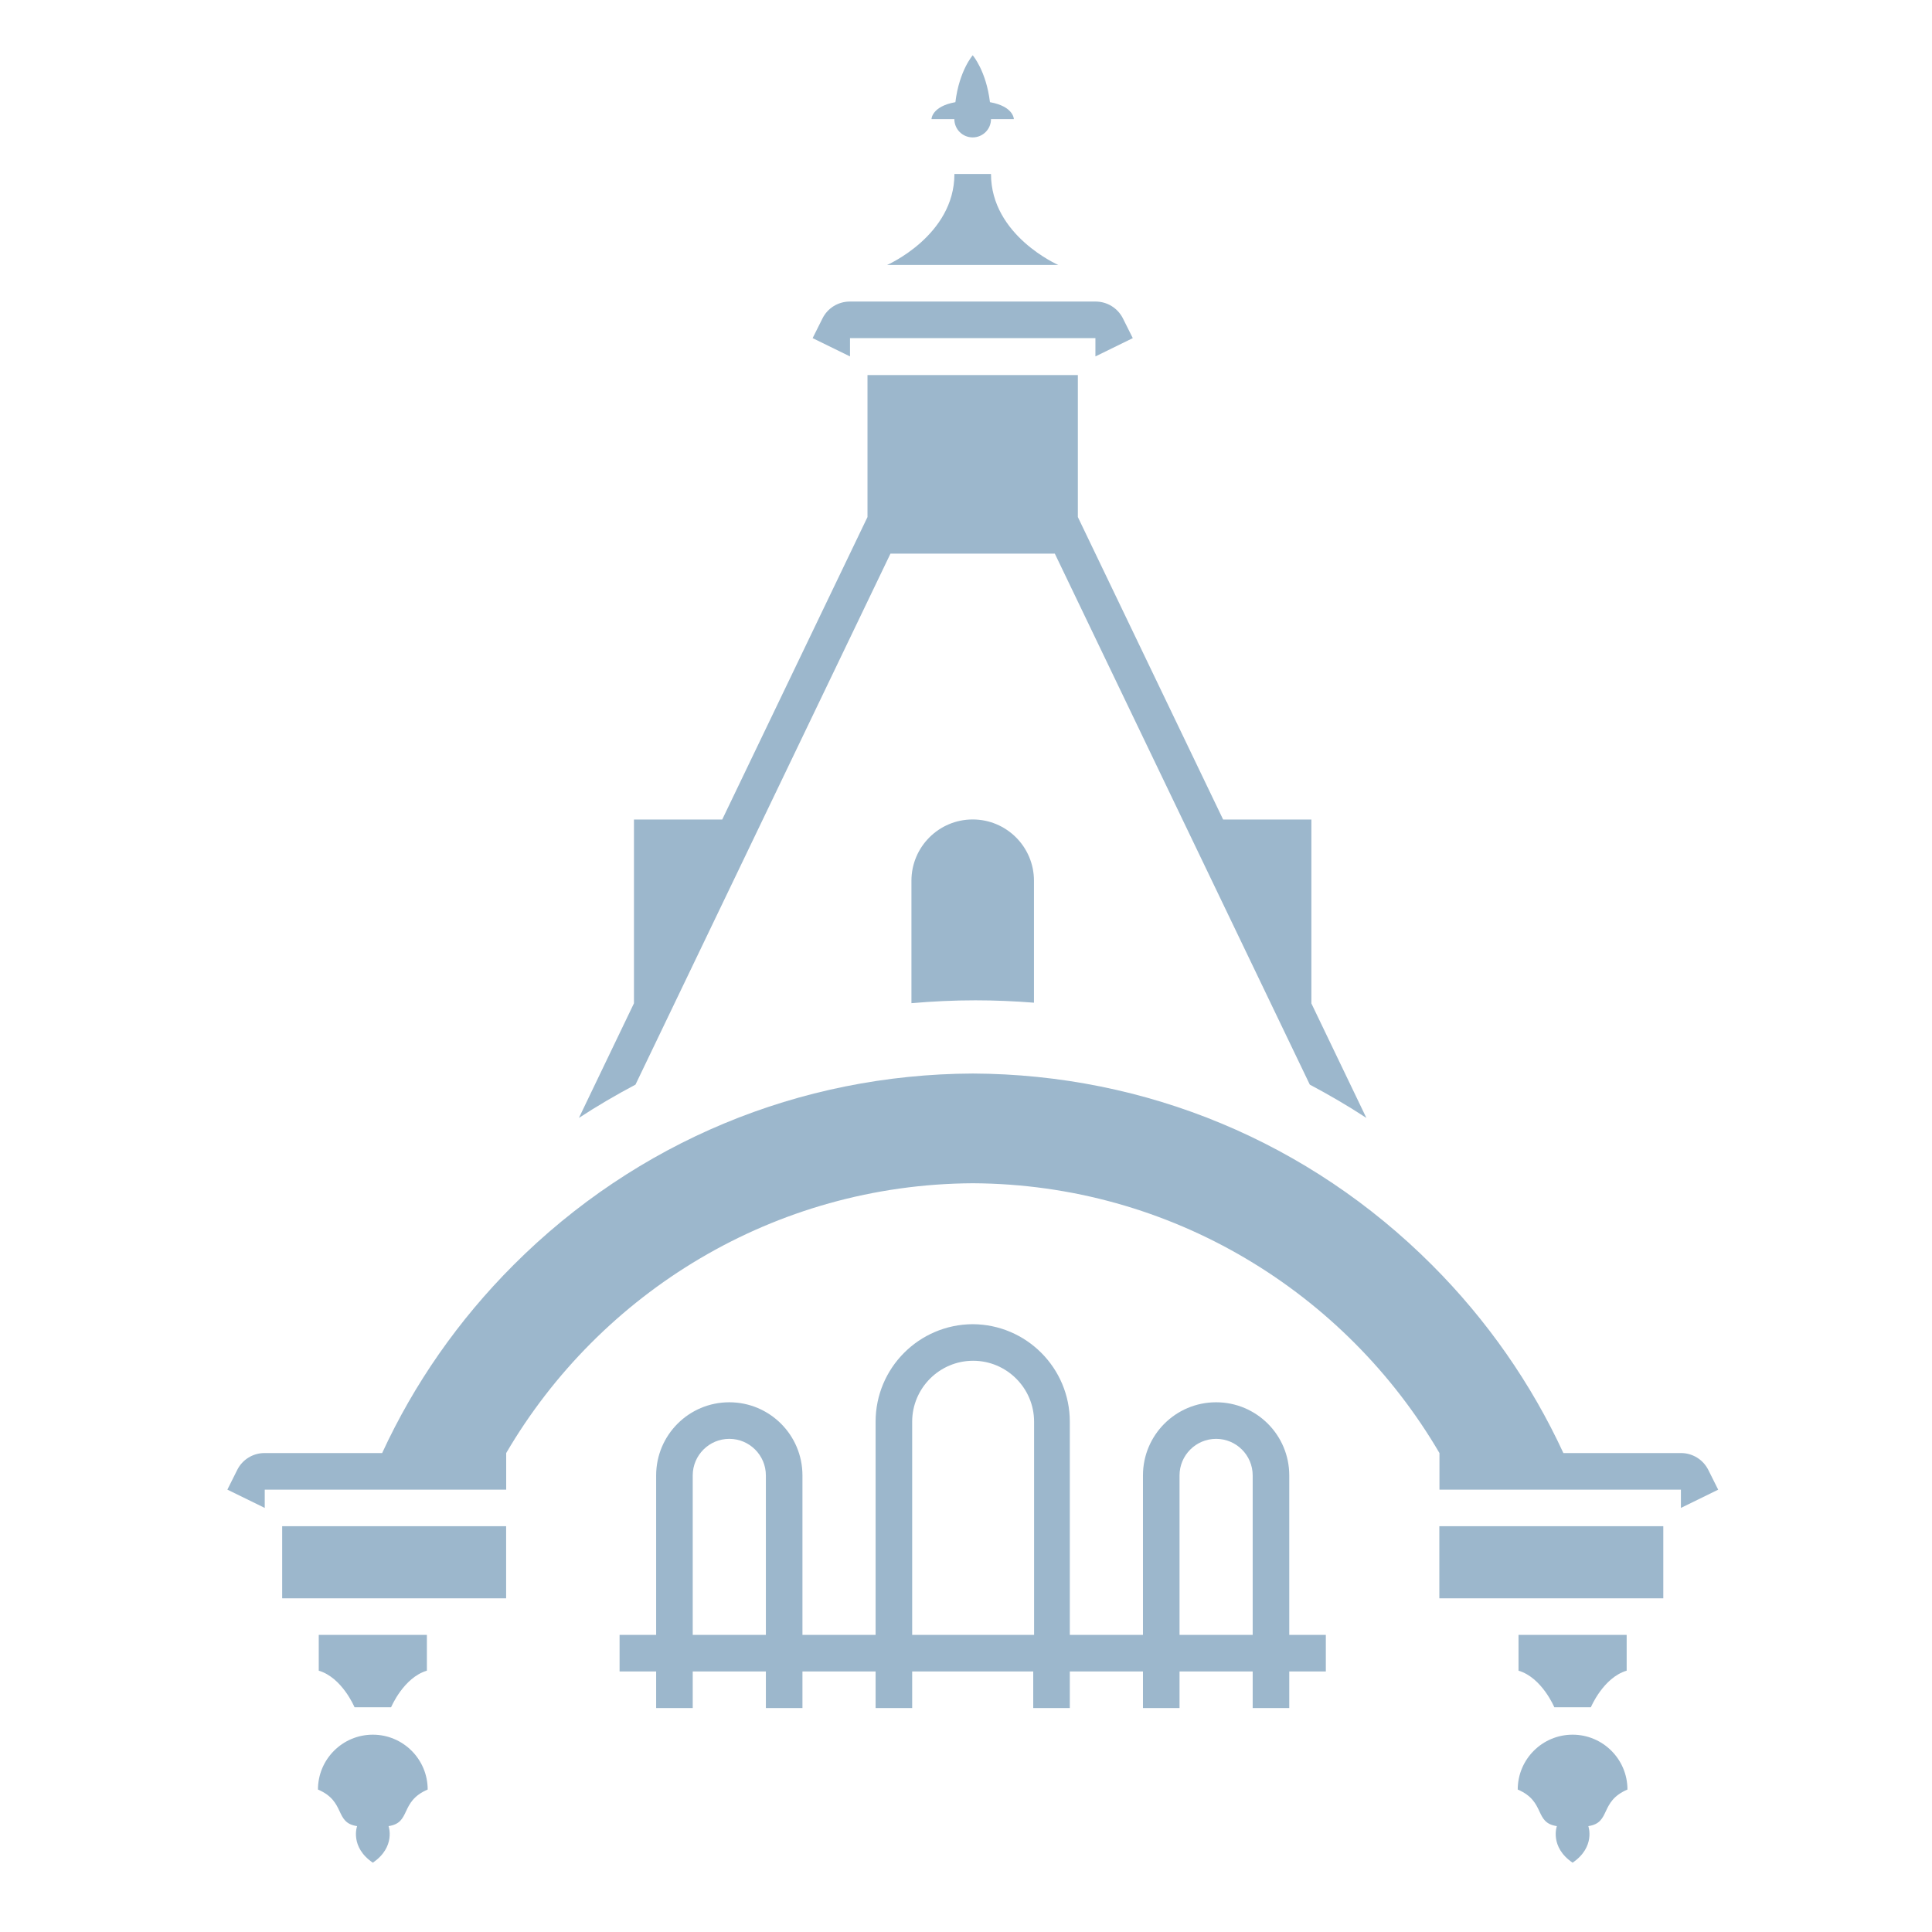
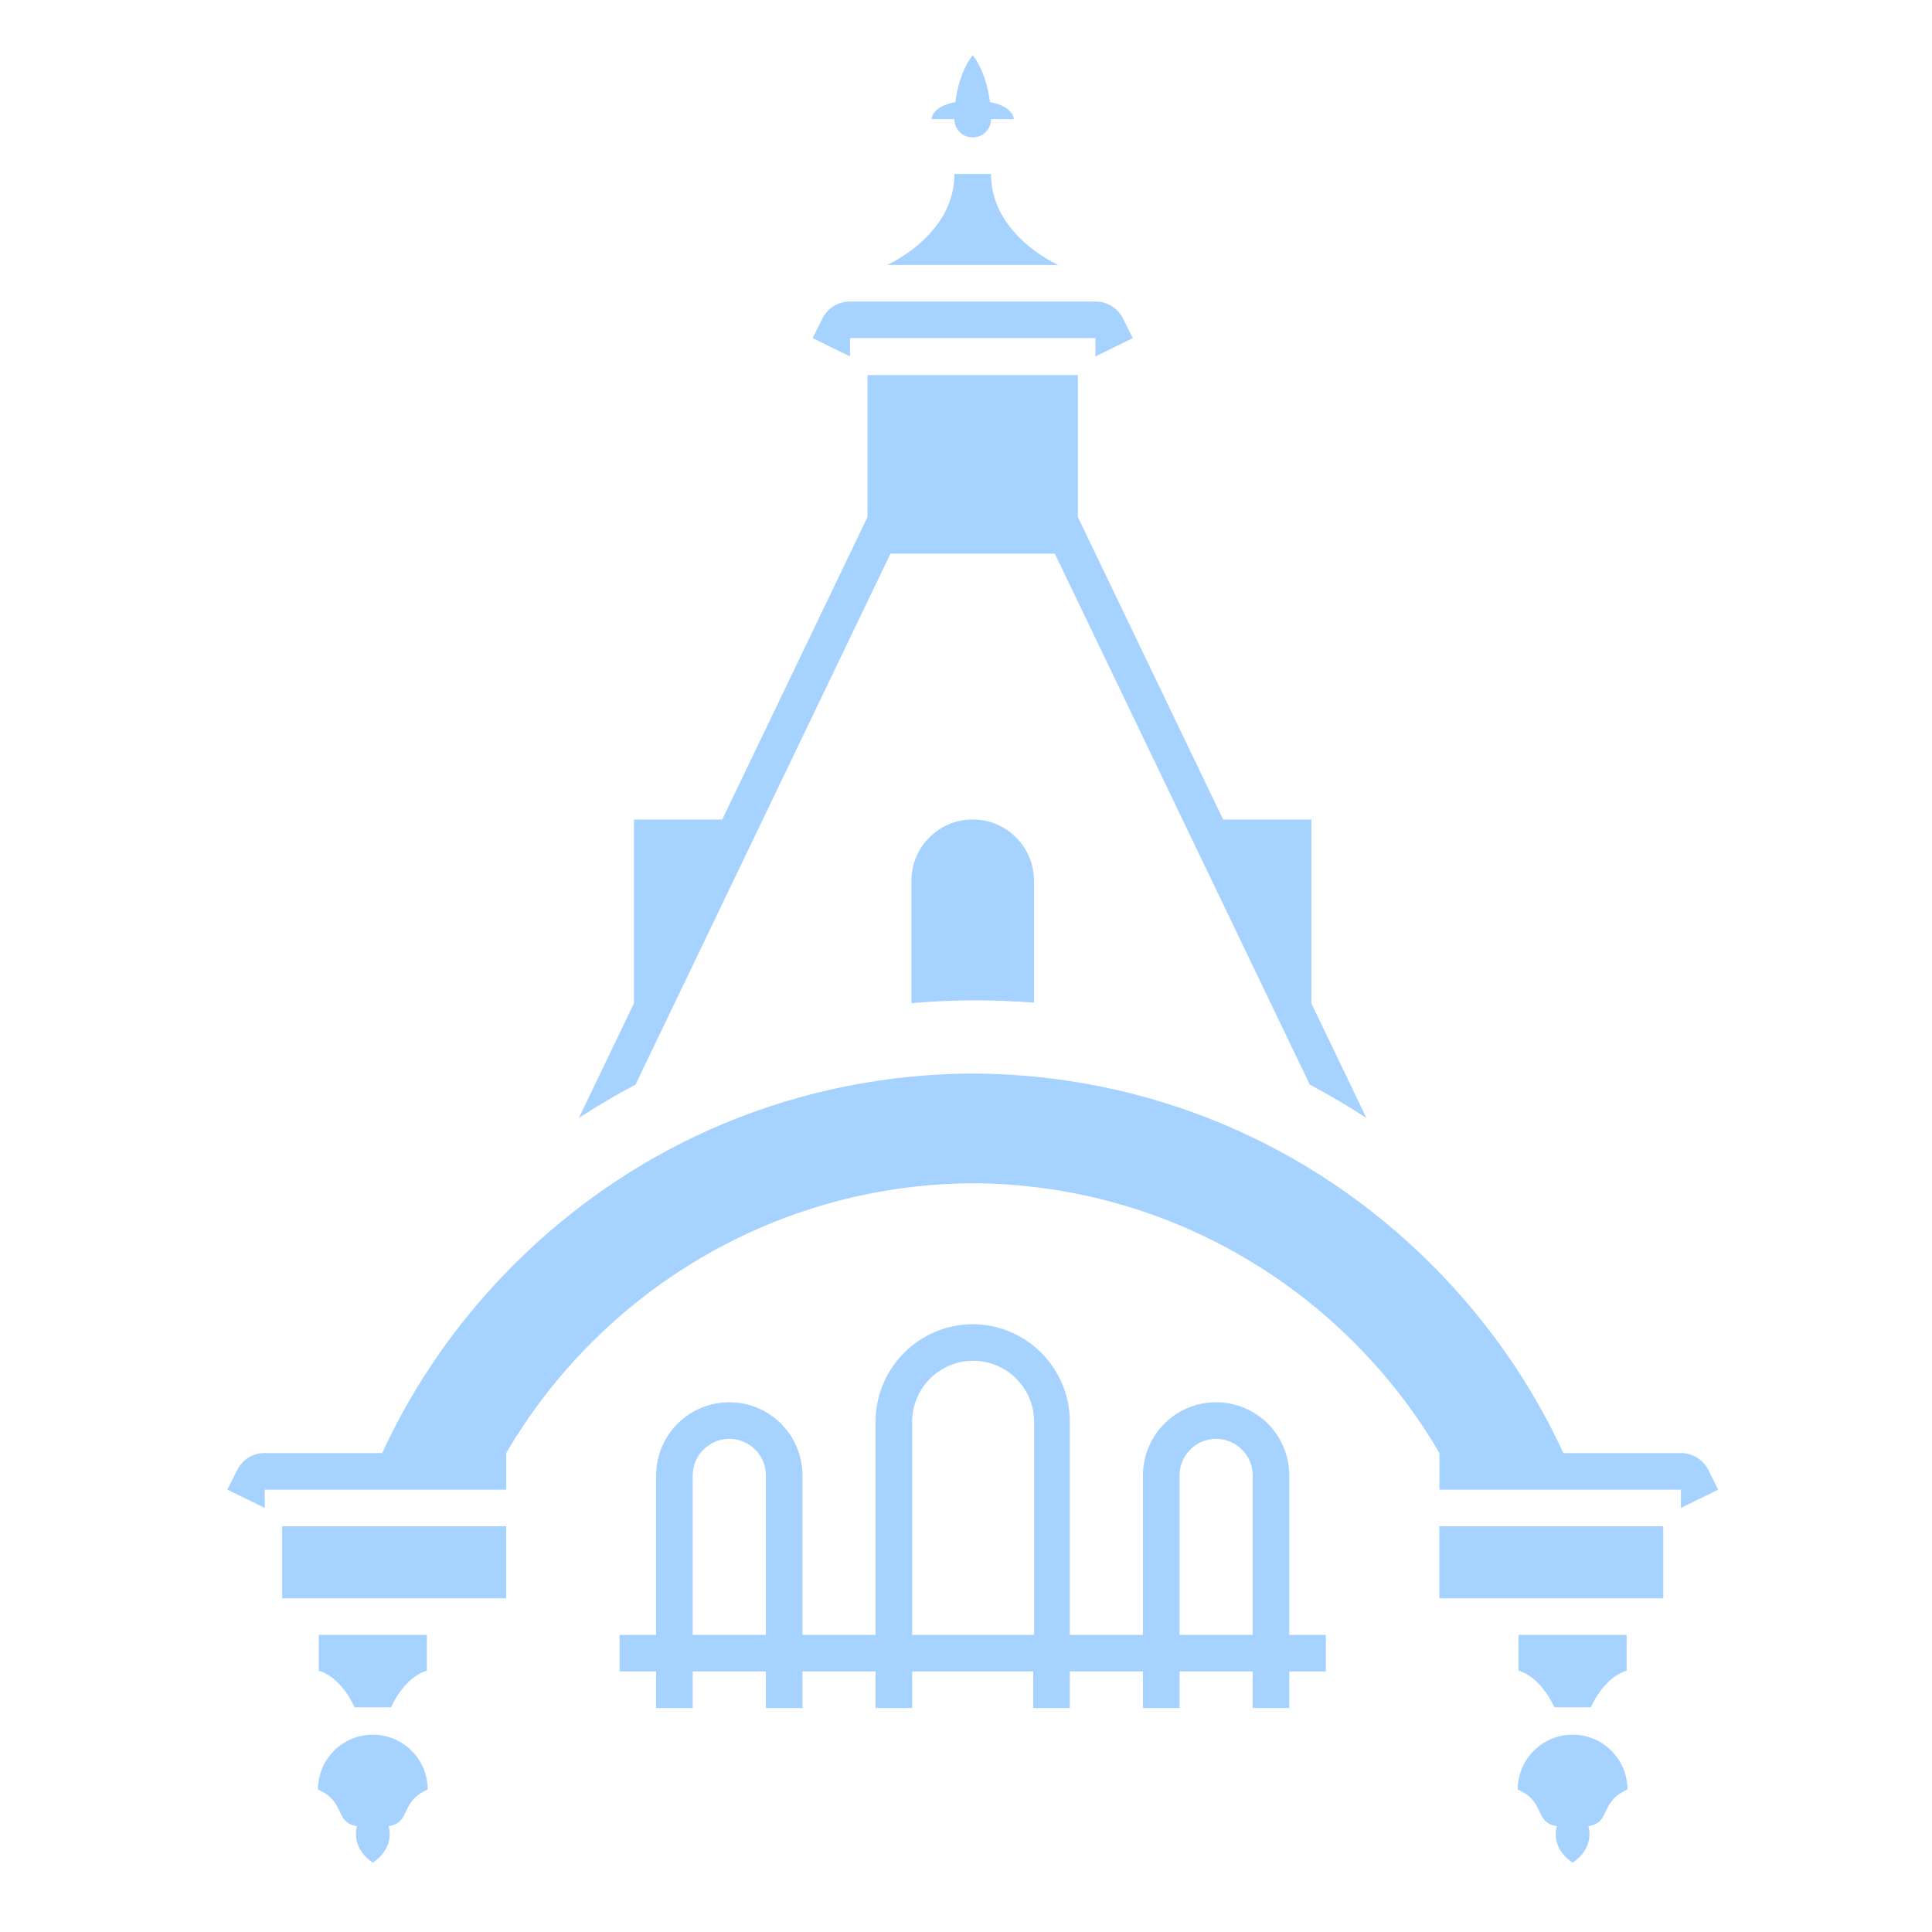
<svg xmlns="http://www.w3.org/2000/svg" id="_Слой_1" data-name="Слой_1" version="1.1" viewBox="0 0 316.94 316.94">
  <defs>
    <style>
      .st0 {
-         fill: #9cb7cc;
+         fill: #a5d2ff;
      }
    </style>
  </defs>
  <path class="st0" d="M160.02,164.1c3.22,0,6.42.14,9.6.39v-20.01c0-5.55-4.5-10.05-10.05-10.05s-10.05,4.5-10.05,10.05v20.09c3.47-.3,6.97-.47,10.5-.47Z" />
  <g>
    <path class="st0" d="M162.57,28.54h-6c0,10.11-11.05,14.93-11.05,14.93h28.1s-11.05-4.81-11.05-14.93Z" />
    <path class="st0" d="M185.83,55.47l-1.62-3.24c-.85-1.69-2.58-2.76-4.47-2.76h-40.34c-1.89,0-3.63,1.07-4.47,2.76l-1.62,3.24,6.13,3v-3h40.26v3l6.13-3Z" />
    <path class="st0" d="M159.57,22.54c1.66,0,3-1.34,3-3h3.75s-.01-2.08-3.92-2.78c-.63-5.18-2.83-7.69-2.83-7.69,0,0-2.21,2.51-2.84,7.69-3.91.7-3.92,2.78-3.92,2.78h3.75c0,1.66,1.34,3,3,3Z" />
    <path class="st0" d="M215.13,164.59h0s0-30.15,0-30.15h-14.48l-23.83-49.62v-23.29h-34.51v23.29l-23.83,49.62h-14.48v30.15h0s-9.03,18.8-9.03,18.8c3.01-1.97,6.11-3.78,9.28-5.46l41.83-87.11h26.96l41.83,87.11c3.16,1.68,6.27,3.49,9.28,5.46l-9.03-18.8Z" />
    <path class="st0" d="M52.29,268.2v5.87c3.84,1.14,5.87,6,5.87,6h6s2.03-4.86,5.87-6v-5.87h-17.74Z" />
    <path class="st0" d="M61.16,284.57c-4.97,0-9,4.03-9,9,4.63,1.98,2.66,5.45,6.42,6,0,0-1.23,3.4,2.58,6h0s0,0,0,0h0c3.81-2.6,2.58-6,2.58-6,3.76-.55,1.79-4.02,6.42-6,0-4.97-4.03-9-9-9Z" />
    <path class="st0" d="M211.5,268.2v-26.16c0-6.63-5.37-12-12-12s-12,5.37-12,12v26.16h-12v-34.97c0-8.81-7.13-15.96-15.93-16-8.8.04-15.93,7.18-15.93,16v34.97h-12v-26.16c0-6.63-5.37-12-12-12s-12,5.37-12,12v26.16h-6v6h6v6h6v-6h12v6h6v-6h12v6h6v-6h19.86v6h6v-6h12v6h6v-6h12v6h6v-6h6v-6h-6ZM125.64,268.2h-12v-26.16c0-3.31,2.69-6,6-6s6,2.69,6,6v26.16ZM169.64,268.2h-20v-34.97c0-5.51,4.49-10,10-10s10,4.49,10,10v34.97ZM205.5,268.2h-12v-26.16c0-3.31,2.69-6,6-6s6,2.69,6,6v26.16Z" />
    <path class="st0" d="M266.85,268.2v5.87c-3.84,1.14-5.87,6-5.87,6h-3s-3,0-3,0c0,0-2.03-4.86-5.87-6v-5.87h17.74Z" />
    <path class="st0" d="M257.98,284.57c4.97,0,9,4.03,9,9-4.63,1.98-2.66,5.45-6.42,6,0,0,1.23,3.4-2.58,6h0s0,0,0,0h0c-3.81-2.6-2.58-6-2.58-6-3.76-.55-1.79-4.02-6.42-6,0-4.97,4.03-9,9-9Z" />
    <path class="st0" d="M281.86,244.37l-1.62-3.24c-.85-1.69-2.58-2.76-4.47-2.76h-19.3c-5.24-11.34-12.49-21.79-21.58-30.88-20.13-20.13-46.86-31.26-75.31-31.38-28.45.12-55.18,11.25-75.31,31.38-9.1,9.1-16.35,19.54-21.58,30.88h0s-19.3,0-19.3,0c-1.89,0-3.63,1.07-4.47,2.76l-1.62,3.24,6.13,3v-3h39.61v-6c15.41-26.33,43.93-44.09,76.55-44.26,32.61.16,61.14,17.92,76.55,44.26v6h39.61v3l6.13-3Z" />
    <rect class="st0" x="46.29" y="250.37" width="36.74" height="11.83" />
    <rect class="st0" x="236.12" y="250.37" width="36.74" height="11.83" />
  </g>
</svg>
